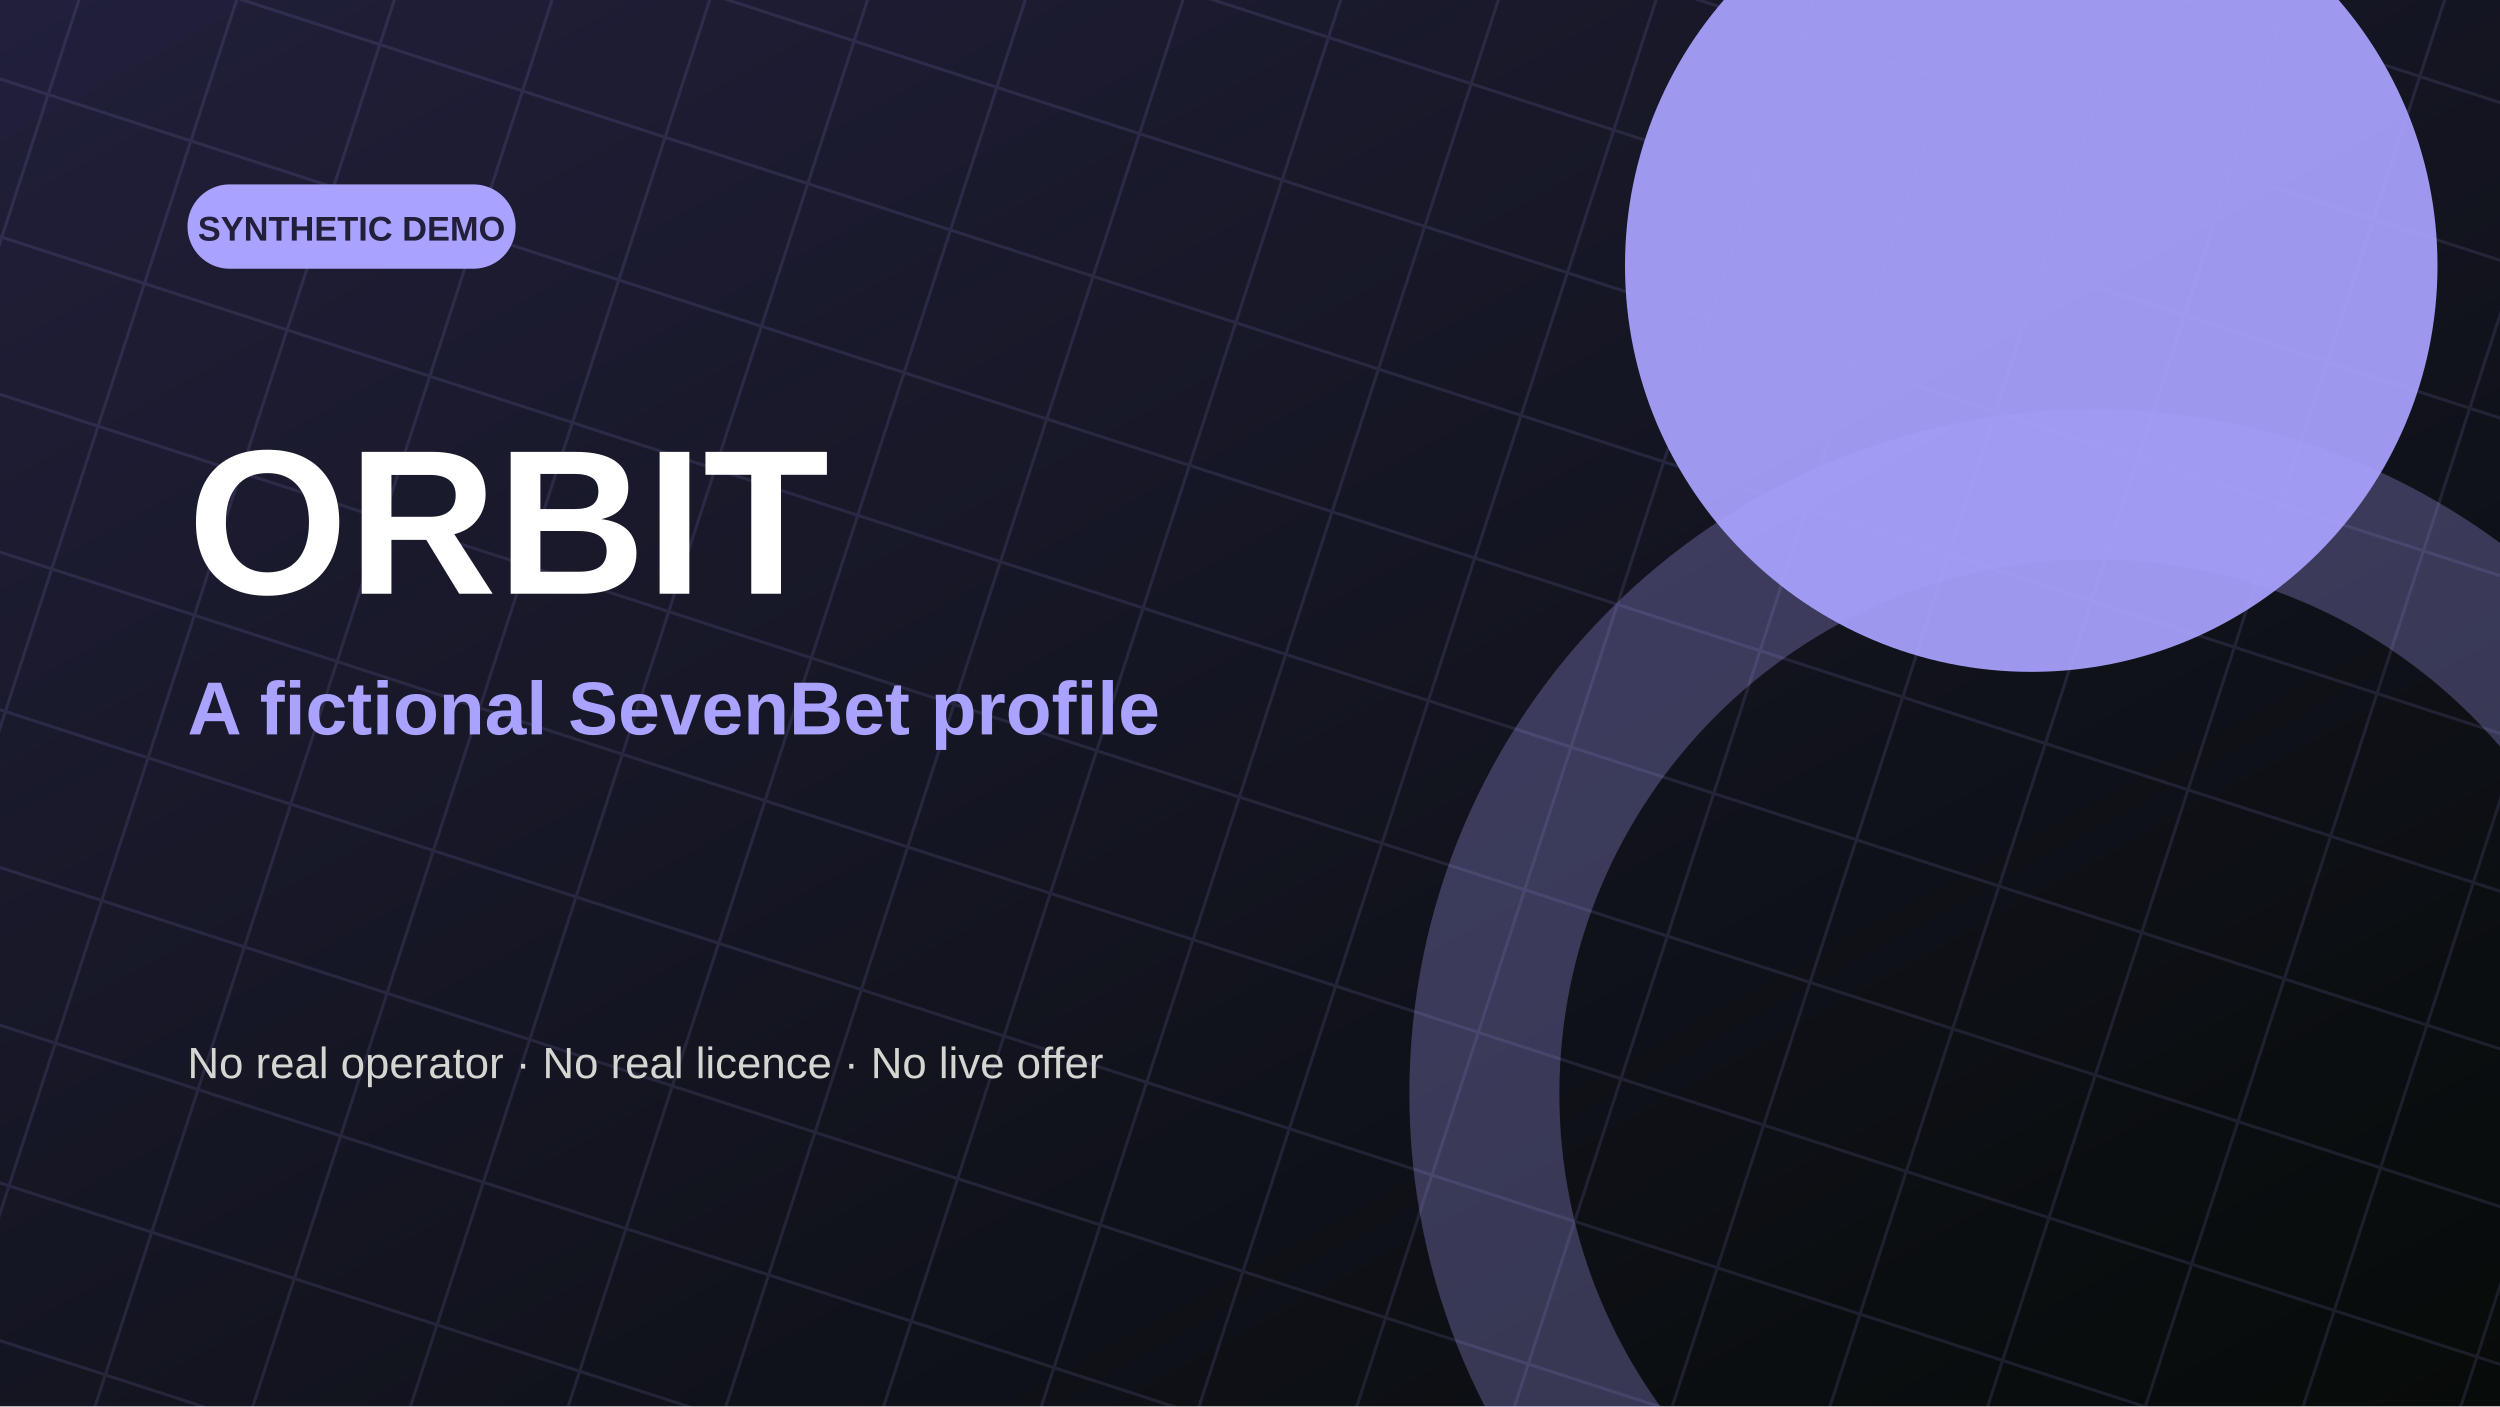
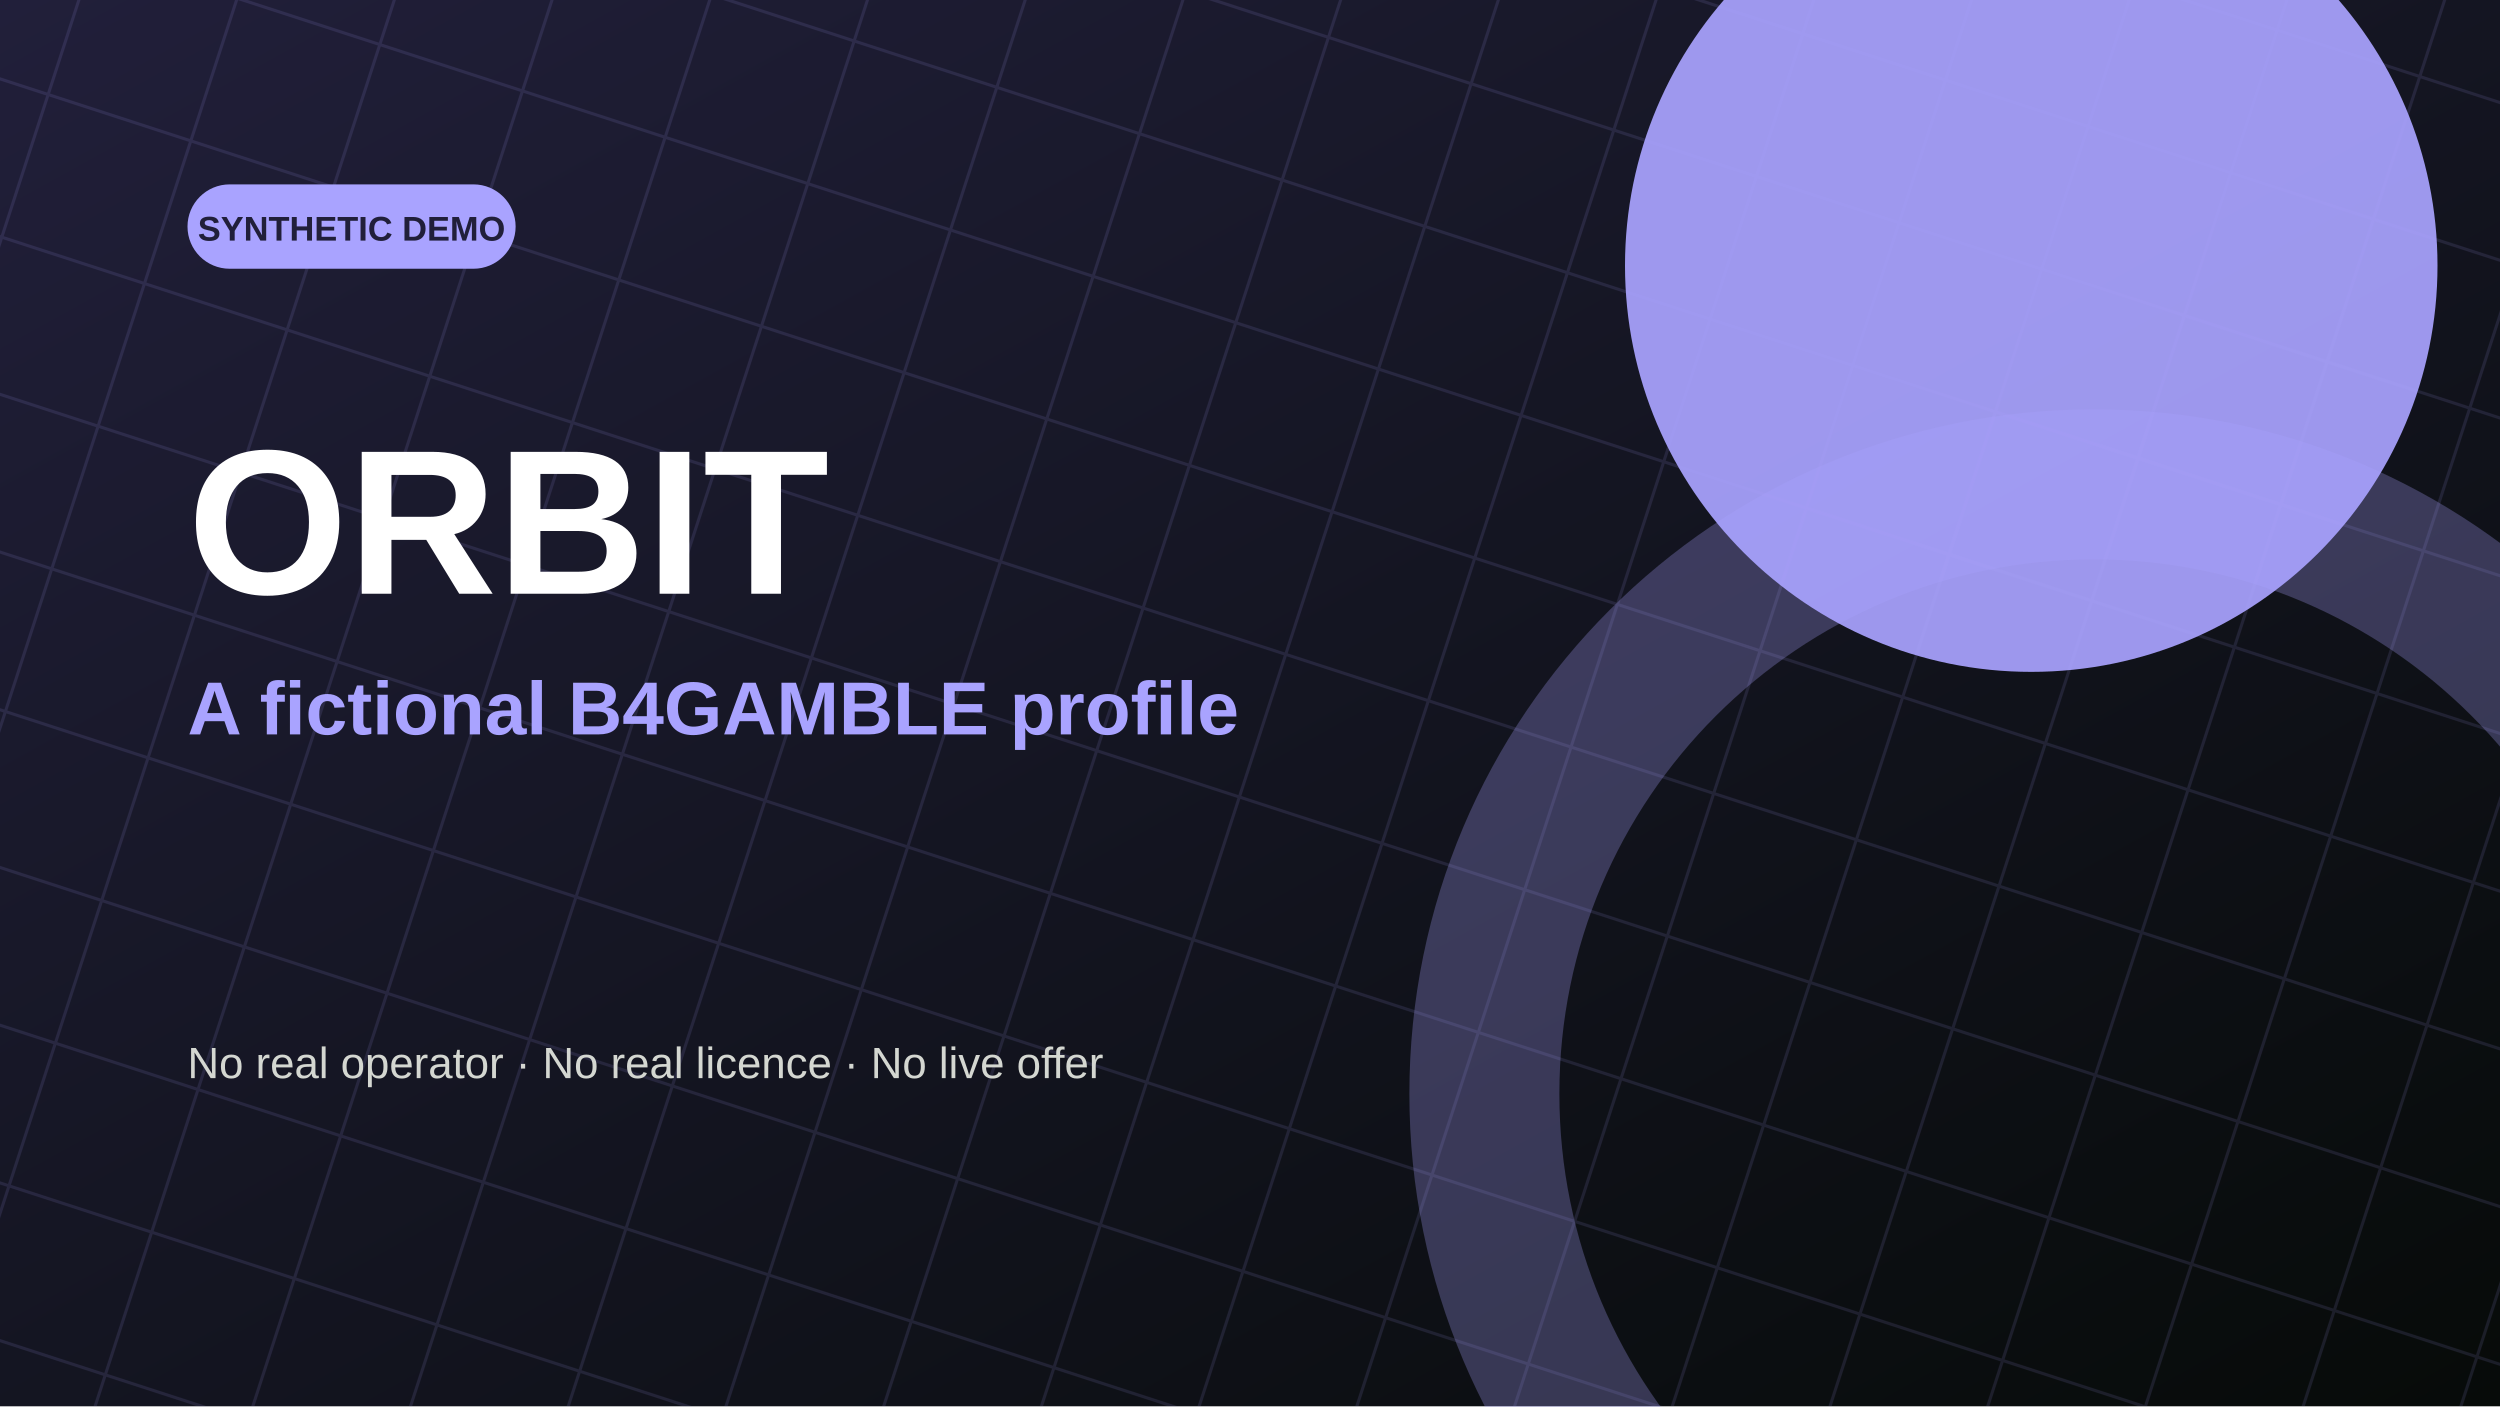
<svg xmlns="http://www.w3.org/2000/svg" width="1600" height="900" viewBox="0 0 1600 900" role="img" aria-labelledby="title">
  <defs>
    <linearGradient id="g" x1="0" y1="0" x2="1" y2="1">
      <stop stop-color="#211f3a" />
      <stop offset="1" stop-color="#070b09" />
    </linearGradient>
    <pattern id="p" width="96" height="96" patternUnits="userSpaceOnUse" patternTransform="rotate(18)">
      <path d="M0 48h96M48 0v96" stroke="#a9a3ff" stroke-opacity=".12" stroke-width="2" />
    </pattern>
  </defs>
  <rect width="1600" height="900" fill="url(#g)" />
  <rect width="1600" height="900" fill="url(#p)" />
  <circle cx="1300" cy="170" r="260" fill="#a9a3ff" fill-opacity=".92" />
  <circle cx="1340" cy="700" r="390" fill="none" stroke="#a9a3ff" stroke-opacity=".28" stroke-width="96" />
  <rect x="120" y="118" width="210" height="54" rx="27" fill="#a9a3ff" />
  <text x="225" y="154" text-anchor="middle" font-family="Arial,sans-serif" font-size="22" font-weight="900" fill="#211f3a">SYNTHETIC DEMO</text>
  <text x="120" y="380" font-family="Arial,sans-serif" font-size="132" font-weight="900" fill="#fff">ORBIT</text>
-   <text x="120" y="470" font-family="Arial,sans-serif" font-size="48" font-weight="700" fill="#a9a3ff">A fictional SevenBet profile</text>
+   <text x="120" y="470" font-family="Arial,sans-serif" font-size="48" font-weight="700" fill="#a9a3ff">A fictional B4GAMBLE profile</text>
  <text x="120" y="690" font-family="Arial,sans-serif" font-size="28" fill="#d4d7d1">No real operator · No real licence · No live offer</text>
</svg>
